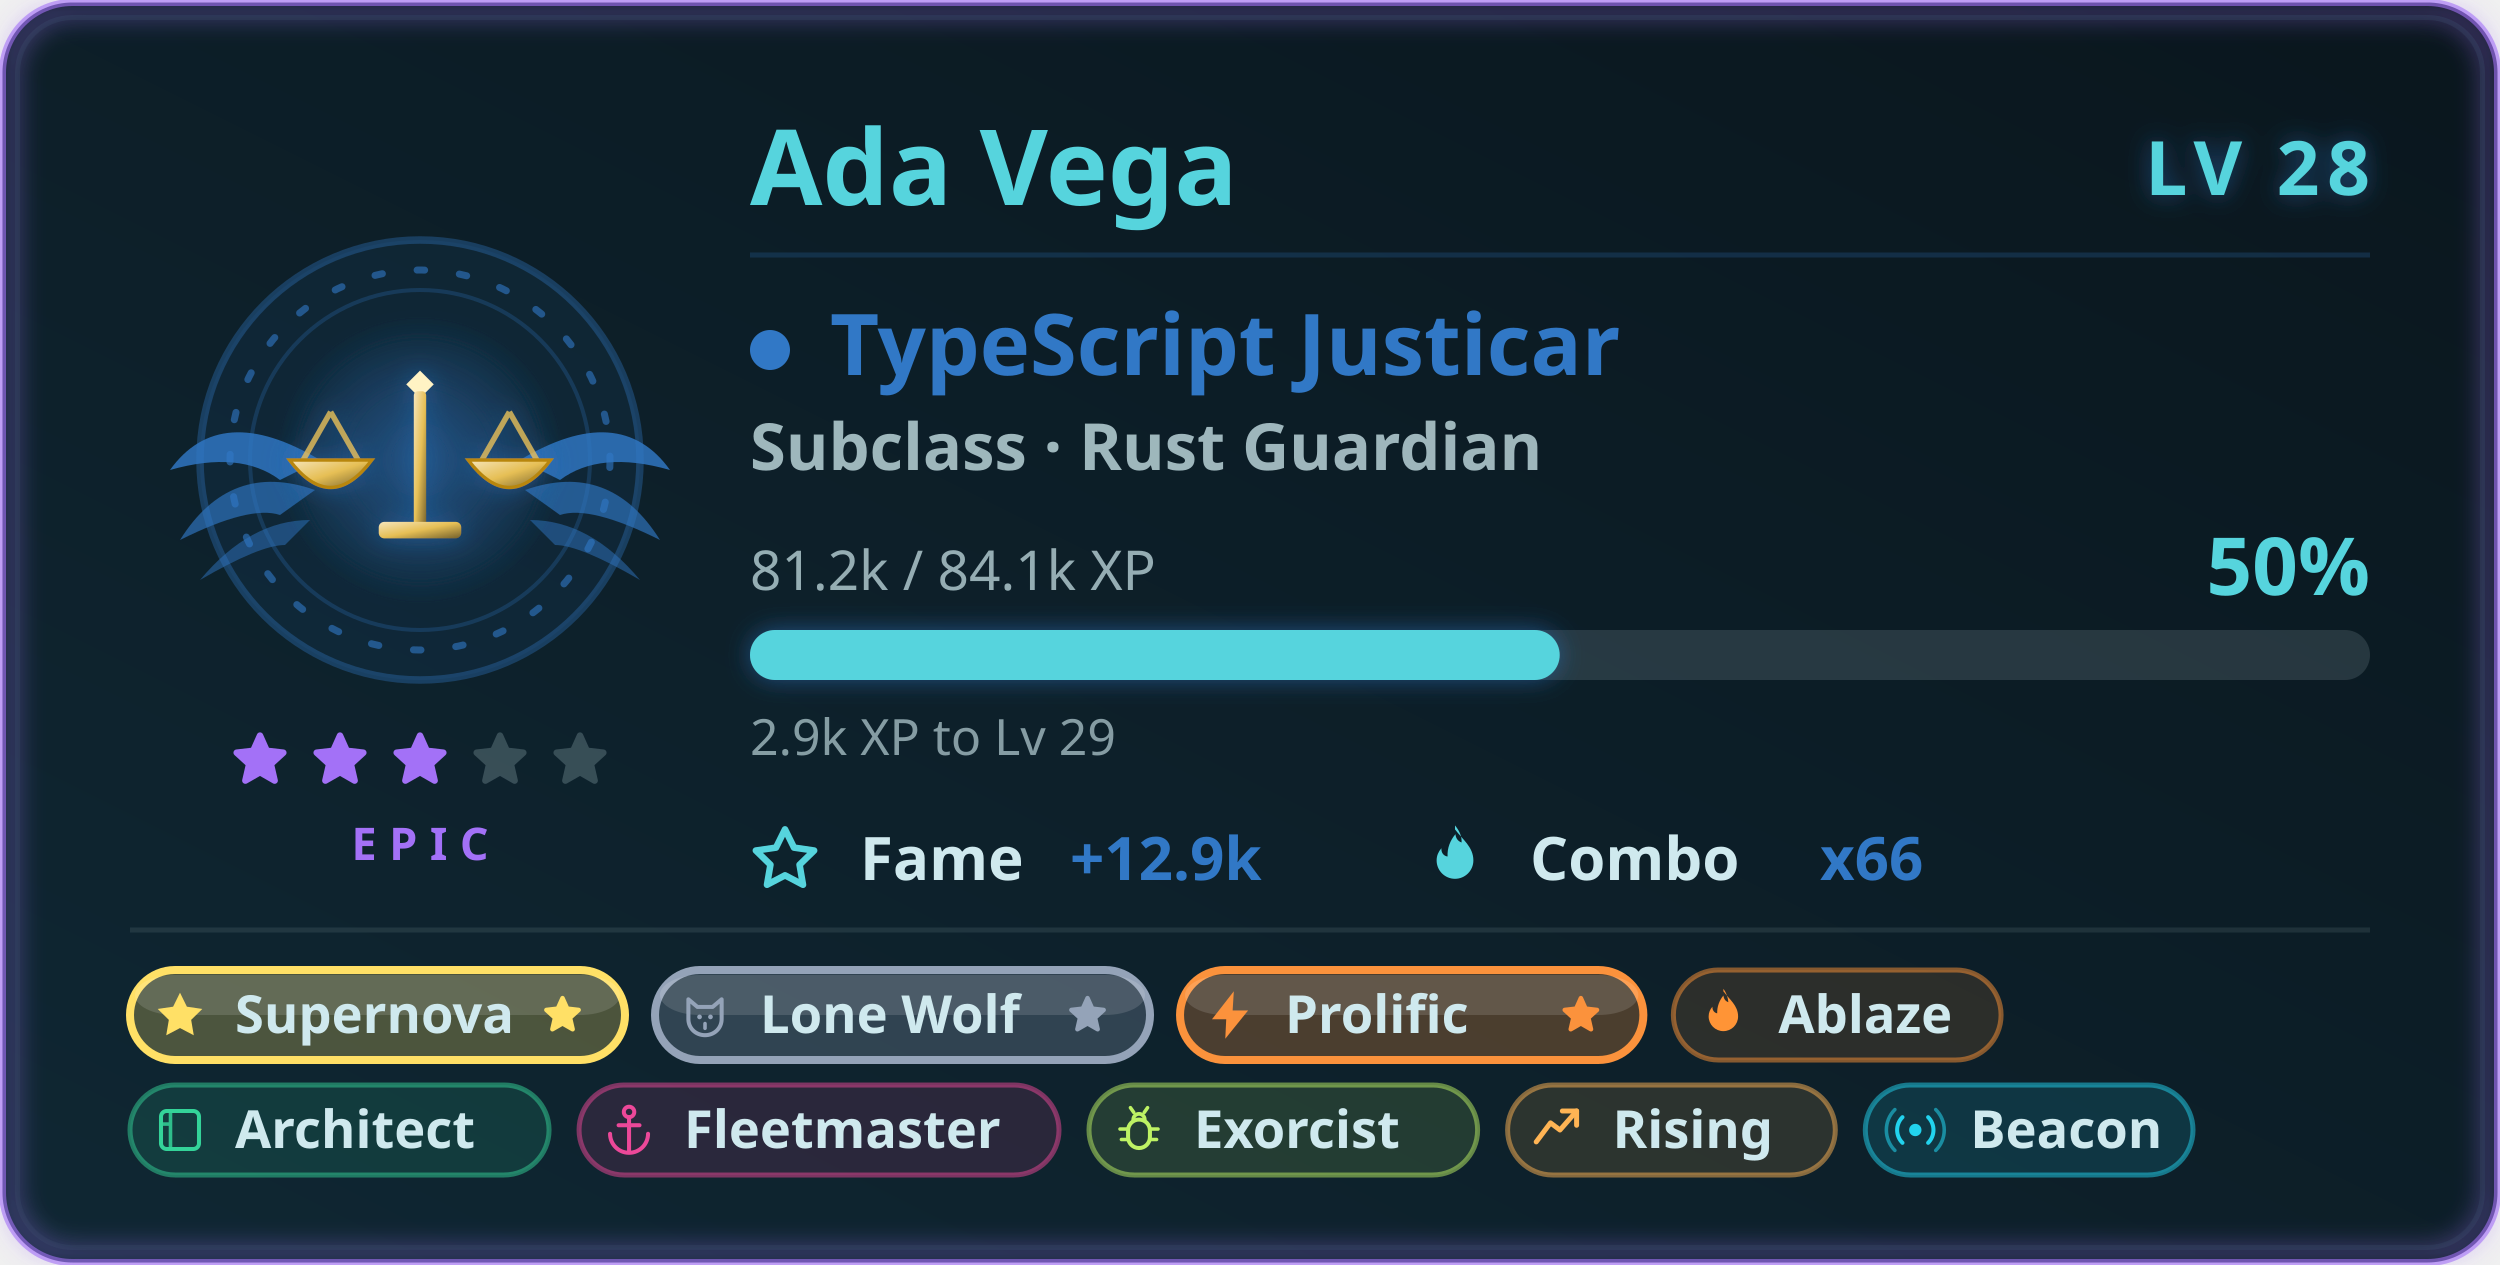
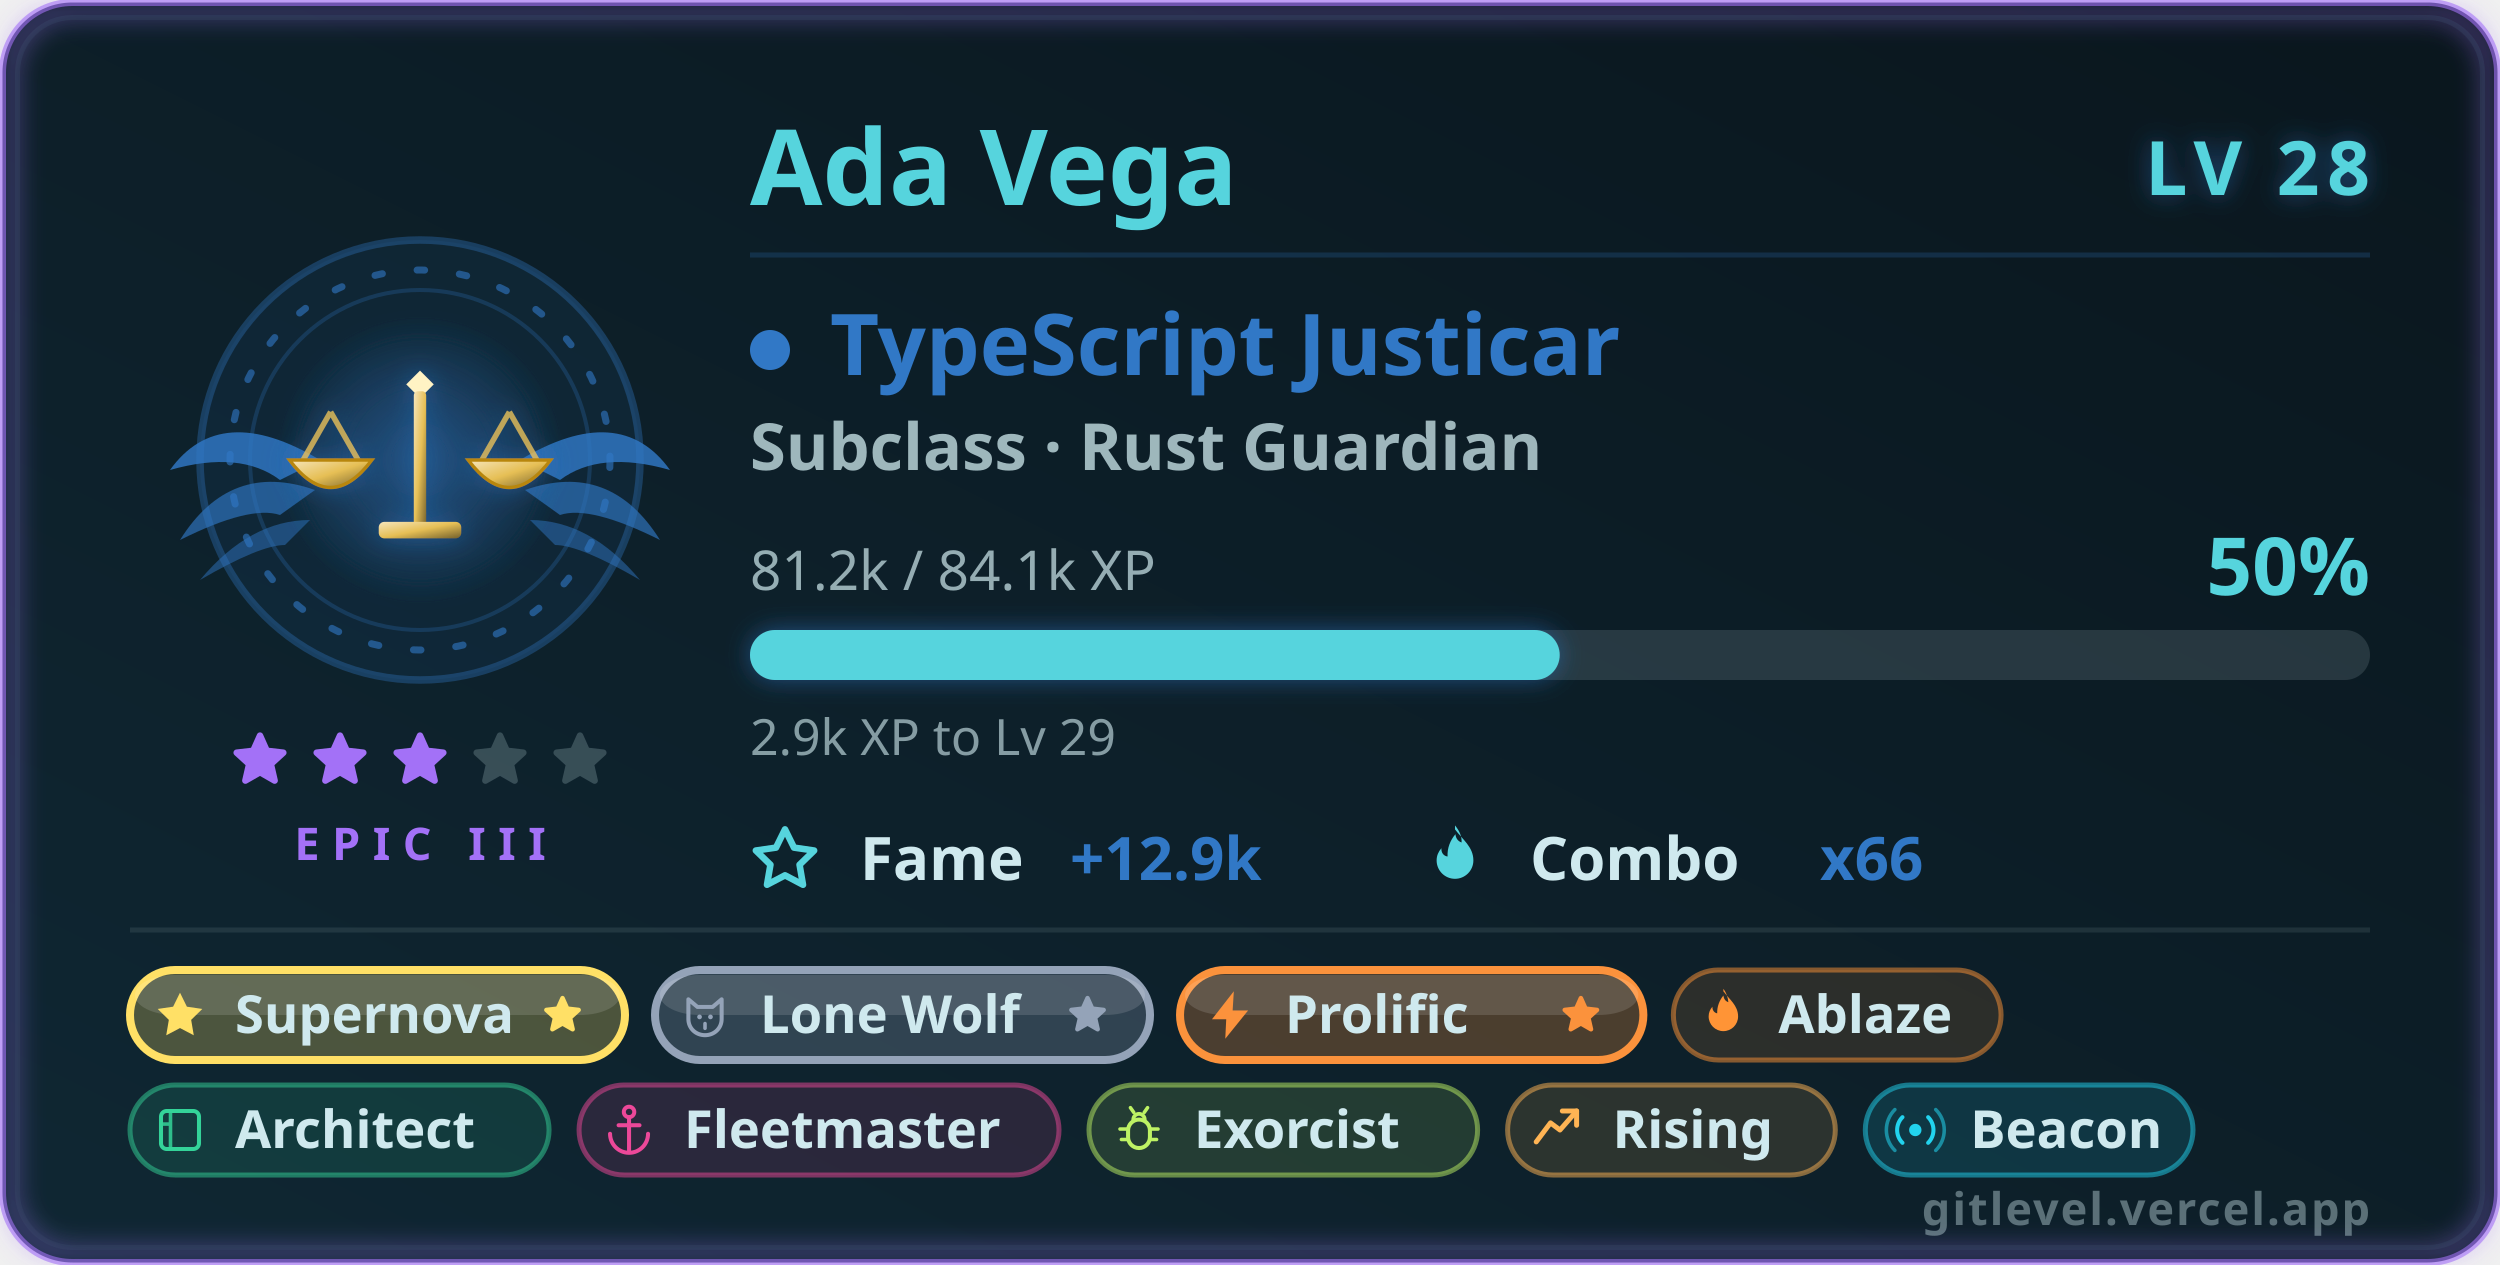
<svg xmlns="http://www.w3.org/2000/svg" width="500" height="253" viewBox="0 0 500 253" role="img" aria-labelledby="card-title-a11y card-desc-a11y">
  <style>
text { font-family: 'Segoe UI', Ubuntu, 'Helvetica Neue', sans-serif; }
.title { font-size: 18px; font-weight: 600; fill: #56d4dd; }
.title-icon { fill: #56d4dd; }
.icon { fill: #56d4dd; }


.gl-name { font-size: 21px; font-weight: 700; fill: #56d4dd; }
.gl-lvl { font-size: 15px; font-weight: 800; letter-spacing: 1.5px; fill: #56d4dd; }
.gl-class { font-size: 17px; font-weight: 700; fill: #3178c6; }
.gl-sub { font-size: 13px; font-weight: 600; fill: #cfe9ee; opacity: 0.75; }
.gl-meta { font-size: 11px; fill: #cfe9ee; opacity: 0.7; }
.gl-pct { font-size: 16px; font-weight: 800; fill: #56d4dd; }
.gl-chip-label { font-size: 12px; font-weight: 600; fill: #cfe9ee; }
.gl-chip-value { font-size: 12px; font-weight: 800; fill: #3178c6; }
.gl-hint { font-size: 10px; fill: #cfe9ee; opacity: 0.62; }
.gl-badge-label { font-size: 10.5px; font-weight: 600; }
.gl-rarity { font-size: 9px; font-weight: 700; letter-spacing: 2.5px; fill: #a371f7; }
+ .gl-brand { font-size: 9px; font-weight: 600; letter-spacing: 0.4px; fill: #cfe9ee; opacity: 0.4; }

</style>
  <defs>
    <linearGradient id="card-bg" x1="0" y1="0" x2="1" y2="1" gradientTransform="rotate(90, 0.5, 0.5)">
      <stop offset="0.0%" stop-color="#0a161d" />
      <stop offset="100.0%" stop-color="#0f2733" />
    </linearGradient>
    <filter id="card-glow" x="-50%" y="-50%" width="200%" height="200%">
      <feGaussianBlur in="SourceGraphic" stdDeviation="3" result="blur" />
      <feFlood flood-color="#56d4dd" flood-opacity="0.55" result="tint" />
      <feComposite in="tint" in2="blur" operator="in" result="softGlow" />
      <feMerge>
        <feMergeNode in="softGlow" />
        <feMergeNode in="SourceGraphic" />
      </feMerge>
    </filter>
    <filter id="gl-glow" x="-60%" y="-60%" width="220%" height="220%">
      <feGaussianBlur in="SourceGraphic" stdDeviation="2.4" result="b" />
      <feFlood flood-color="#3178c6" flood-opacity="0.55" result="t" />
      <feComposite in="t" in2="b" operator="in" result="g" />
      <feMerge>
        <feMergeNode in="g" />
        <feMergeNode in="SourceGraphic" />
      </feMerge>
    </filter>
    <filter id="gl-rarity" x="-20%" y="-20%" width="140%" height="140%">
      <feGaussianBlur stdDeviation="2.4" />
    </filter>
  </defs>
  <rect x="0.5" y="0.5" width="499" height="252" rx="14" fill="url(#card-bg)" stroke="#a371f7" stroke-width="1.4" stroke-opacity="0.6" />
  <rect x="3.5" y="3.5" width="493" height="246" rx="11" fill="none" stroke="#1e3d44" stroke-opacity="0.4" />
  <rect x="2" y="2" width="496" height="249" rx="13" fill="none" stroke="#a371f7" stroke-width="3.5" stroke-opacity="0.4" filter="url(#gl-rarity)" />
  <g class="fade">
    <g class="">
      <g class="flourish">
        <g transform="translate(84,0)">
          <g transform="translate(0,92)" fill="#3178c6">
            <path d="M20 0 Q 40 -12 50 2 Q 36 -2 28 4 Z" opacity="0.82" />
            <path d="M21 6 Q 38 0 48 16 Q 34 9 28 11 Z" opacity="0.64" />
            <path d="M22 12 Q 34 12 44 24 Q 32 17 27 17 Z" opacity="0.48" />
          </g>
        </g>
        <g transform="translate(84,0) scale(-1,1)">
          <g transform="translate(0,92)" fill="#3178c6">
            <path d="M20 0 Q 40 -12 50 2 Q 36 -2 28 4 Z" opacity="0.82" />
            <path d="M21 6 Q 38 0 48 16 Q 34 9 28 11 Z" opacity="0.64" />
            <path d="M22 12 Q 34 12 44 24 Q 32 17 27 17 Z" opacity="0.48" />
          </g>
        </g>
      </g>
      <circle cx="84" cy="92" r="44" fill="#3178c6" fill-opacity="0.08" stroke="#3178c6" stroke-opacity="0.35" stroke-width="1.5" />
      <g class="">
        <circle cx="84" cy="92" r="38" fill="none" stroke="#3178c6" stroke-opacity="0.6" stroke-width="1.4" stroke-dasharray="1.5 7" stroke-linecap="round" />
        <circle cx="84" cy="92" r="34" fill="none" stroke="#3178c6" stroke-opacity="0.25" stroke-width="0.8" />
      </g>
      <g class="" filter="url(#gl-glow)">
        <svg class="" x="51" y="59" width="66" height="66" viewBox="0 0 48 48" aria-hidden="true">
          <defs>
            <radialGradient id="tsHalo" cx="0.5" cy="0.5" r="0.5">
              <stop offset="0" stop-color="#3178c6" stop-opacity="0.42" />
              <stop offset="1" stop-color="#3178c6" stop-opacity="0" />
            </radialGradient>
            <linearGradient id="tsMetal" x1="0" y1="0" x2="1" y2="1">
              <stop offset="0" stop-color="#f5e5bb" />
              <stop offset="0.5" stop-color="#e6bf55" />
              <stop offset="1" stop-color="#73602b" />
            </linearGradient>
          </defs>
          <circle cx="24" cy="24" r="21" fill="url(#tsHalo)" />
          <path d="M24 11 l2 2 l-2 2 l-2 -2 Z" fill="#fff3c4" />
          <rect x="23.1" y="14" width="1.8" height="21" rx="0.6" fill="url(#tsMetal)" />
          <rect x="18" y="33" width="12" height="2.4" rx="0.8" fill="url(#tsMetal)" />
          <path d="M9 17 H39" stroke="url(#tsMetal)" stroke-width="2.2" stroke-linecap="round" />
          <g stroke="#e6bf55" stroke-width="0.8" stroke-opacity="0.8">
            <path d="M11 17 L7 24 M11 17 L15 24 M37 17 L33 24 M37 17 L41 24" />
          </g>
          <g transform="translate(5 24)">
            <path d="M0 0 Q6 8 12 0 Z" fill="url(#tsMetal)" stroke="#b8860b" stroke-width="0.5" />
          </g>
          <g transform="translate(31 24)">
            <path d="M0 0 Q6 8 12 0 Z" fill="url(#tsMetal)" stroke="#b8860b" stroke-width="0.5" />
          </g>
        </svg>
      </g>
    </g>
    <g>
      <g class="" transform="translate(45.5, 145.5) scale(0.5416667)" fill="#a371f7" stroke="#a371f7" stroke-width="2.4" stroke-linejoin="round" stroke-linecap="round" opacity="1">
        <path d="M12 3 L14.5 8.6 L20.6 9.3 L16 13.5 L17.4 19.6 L12 16.5 L6.6 19.6 L8 13.5 L3.4 9.3 L9.5 8.6 Z" />
      </g>
      <g class="" transform="translate(61.5, 145.5) scale(0.5416667)" fill="#a371f7" stroke="#a371f7" stroke-width="2.4" stroke-linejoin="round" stroke-linecap="round" opacity="1">
        <path d="M12 3 L14.5 8.6 L20.6 9.3 L16 13.5 L17.4 19.6 L12 16.5 L6.6 19.6 L8 13.5 L3.4 9.3 L9.5 8.6 Z" />
      </g>
      <g class="" transform="translate(77.5, 145.5) scale(0.5416667)" fill="#a371f7" stroke="#a371f7" stroke-width="2.4" stroke-linejoin="round" stroke-linecap="round" opacity="1">
        <path d="M12 3 L14.5 8.6 L20.6 9.3 L16 13.5 L17.4 19.6 L12 16.5 L6.6 19.6 L8 13.5 L3.4 9.3 L9.5 8.6 Z" />
      </g>
      <g class="" transform="translate(93.5, 145.5) scale(0.5416667)" fill="#cfe9ee" stroke="#cfe9ee" stroke-width="2.4" stroke-linejoin="round" stroke-linecap="round" opacity="0.22">
        <path d="M12 3 L14.5 8.6 L20.6 9.3 L16 13.5 L17.4 19.6 L12 16.5 L6.6 19.6 L8 13.5 L3.4 9.3 L9.5 8.6 Z" />
      </g>
      <g class="" transform="translate(109.5, 145.5) scale(0.5416667)" fill="#cfe9ee" stroke="#cfe9ee" stroke-width="2.4" stroke-linejoin="round" stroke-linecap="round" opacity="0.22">
        <path d="M12 3 L14.5 8.6 L20.6 9.3 L16 13.5 L17.4 19.6 L12 16.5 L6.6 19.6 L8 13.5 L3.4 9.3 L9.5 8.6 Z" />
      </g>
    </g>
-     <text class="gl-rarity" x="84" y="172" text-anchor="middle">EPIC</text>
+     <text class="gl-rarity" x="84" y="172" text-anchor="middle">EPIC III</text>
  </g>
  <g class="fade" style="animation-delay:.15s">
    <text class="gl-name" x="150" y="41">Ada Vega</text>
    <text class="gl-lvl glow-pulse" x="474" y="39" text-anchor="end" filter="url(#gl-glow)">LV 28</text>
    <line x1="150" y1="51" x2="474" y2="51" stroke="#3178c6" stroke-opacity="0.22" stroke-width="1" />
    <circle cx="154" cy="70" r="4" fill="#3178c6" />
    <text class="gl-class" x="166" y="75">TypeScript Justicar</text>
    <text class="gl-sub" x="150" y="94">Subclass · Rust Guardian</text>
    <text class="gl-meta" x="150" y="118">81.2k / 84.1k XP</text>
    <text class="gl-pct " x="474" y="119" text-anchor="end">50%</text>
    <rect x="150" y="126" width="324" height="10" rx="5" fill="#cfe9ee" fill-opacity="0.14" />
    <rect class="xp-fill " x="150" y="126" width="161.943" height="10" rx="5" fill="#56d4dd" filter="url(#gl-glow)" />
    <text class="gl-hint" x="150" y="151">2.9k XP to Lv 29</text>
    <g transform="translate(150, 176)">
      <svg class="icon" x="0" y="-11" width="14" height="14" viewBox="0 0 16 16" aria-hidden="true">
        <path fill-rule="evenodd" d="M8 .25a.75.75 0 0 1 .673.418l1.882 3.815 4.21.612a.75.75 0 0 1 .416 1.279l-3.046 2.97.719 4.192a.75.75 0 0 1-1.088.791L8 12.347l-3.766 1.98a.75.75 0 0 1-1.088-.79l.72-4.194L.818 6.374a.75.75 0 0 1 .416-1.28l4.21-.611L7.327.668A.75.75 0 0 1 8 .25zm0 2.445L6.615 5.5a.75.75 0 0 1-.564.41l-3.097.45 2.24 2.184a.75.75 0 0 1 .216.664l-.528 3.084 2.769-1.456a.75.75 0 0 1 .698 0l2.77 1.456-.53-3.084a.75.75 0 0 1 .216-.664l2.24-2.183-3.096-.45a.75.75 0 0 1-.564-.41L8 2.694v.001z" />
      </svg>
      <text class="gl-chip-label" x="22" y="0">Fame</text>
      <text class="gl-chip-value" x="64" y="0">+12.9k</text>
    </g>
    <g transform="translate(284, 176)">
      <svg class="icon" x="0" y="-11" width="14" height="14" viewBox="0 0 16 16" aria-hidden="true">
        <path fill-rule="evenodd" d="M8 1c1.7 2.3 4.2 4 4.2 7.1a4.2 4.2 0 0 1-8.4 0c0-1.1.4-2 1.1-2.8-.1 1 .5 1.8 1.4 1.9-.1-1.9.6-3.7 1.8-5.1.1 1 .6 1.6 1.4 1.9.1-1.4-.5-2.7-1.5-3.9z" />
      </svg>
      <text class="gl-chip-label" x="22" y="0">Combo</text>
      <text class="gl-chip-value" x="80" y="0">x66</text>
    </g>
  </g>
  <g class="fade" style="animation-delay:.2s">
    <line x1="26" y1="186" x2="474" y2="186" stroke="#cfe9ee" stroke-opacity="0.1" stroke-width="1" />
    <g>
      <rect x="26" y="194" width="99.002" height="18" rx="9" fill="#ffe066" fill-opacity="0.26" stroke="#ffe066" stroke-opacity="1" stroke-width="1.6" />
      <rect x="27" y="195" width="97.002" height="8" rx="8" fill="#ffffff" fill-opacity="0.13" />
      <g transform="translate(30.3, 197.3) scale(0.475)">
        <path d="M12 2.6 14.9 8.5 21.4 9.45 16.7 14.05 17.8 20.55 12 17.5 6.2 20.55 7.3 14.05 2.6 9.45 9.1 8.5Z" fill="#ffe066" />
      </g>
      <text class="gl-badge-label" x="47" y="206.6" fill="#cfe9ee" font-weight="800">Supernova</text>
      <g class="" transform="translate(108.0024, 198.5) scale(0.375)" fill="#ffe066" stroke="#ffe066" stroke-width="2.4" stroke-linejoin="round" stroke-linecap="round" opacity="1">
        <path d="M12 3 L14.5 8.6 L20.6 9.3 L16 13.5 L17.4 19.6 L12 16.5 L6.6 19.6 L8 13.5 L3.4 9.3 L9.5 8.6 Z" />
      </g>
    </g>
    <g>
      <rect x="131.002" y="194" width="99.002" height="18" rx="9" fill="#94a3b8" fill-opacity="0.26" stroke="#94a3b8" stroke-opacity="1" stroke-width="1.6" />
      <rect x="132.002" y="195" width="97.002" height="8" rx="8" fill="#ffffff" fill-opacity="0.13" />
      <g transform="translate(135.3024, 197.3) scale(0.475)">
        <path d="M5 5.4 8.8 8.6h6.4L19 5.4v8.3c0 3.9-3.1 6.8-7 6.8s-7-2.9-7-6.8Z" fill="none" stroke="#94a3b8" stroke-width="1.7" stroke-linejoin="round" />
        <circle cx="9.7" cy="12.8" r="1" fill="#94a3b8" />
        <circle cx="14.3" cy="12.8" r="1" fill="#94a3b8" />
        <path d="M12 15.6v2" fill="none" stroke="#94a3b8" stroke-width="1.5" stroke-linejoin="round" stroke-linecap="round" />
      </g>
      <text class="gl-badge-label" x="152.002" y="206.6" fill="#cfe9ee" font-weight="800">Lone Wolf</text>
      <g class="" transform="translate(213.0048, 198.5) scale(0.375)" fill="#94a3b8" stroke="#94a3b8" stroke-width="2.4" stroke-linejoin="round" stroke-linecap="round" opacity="1">
        <path d="M12 3 L14.5 8.6 L20.6 9.3 L16 13.5 L17.4 19.6 L12 16.5 L6.6 19.6 L8 13.5 L3.4 9.3 L9.5 8.6 Z" />
      </g>
    </g>
    <g>
      <rect x="236.005" y="194" width="92.669" height="18" rx="9" fill="#fb923c" fill-opacity="0.26" stroke="#fb923c" stroke-opacity="1" stroke-width="1.6" />
      <rect x="237.005" y="195" width="90.669" height="8" rx="8" fill="#ffffff" fill-opacity="0.13" />
      <g transform="translate(240.3048, 197.3) scale(0.475)">
        <path d="M13.6 2 4.4 13.8h6L10 22l9.6-11.9h-6.5Z" fill="#fb923c" />
      </g>
      <text class="gl-badge-label" x="257.005" y="206.6" fill="#cfe9ee" font-weight="800">Prolific</text>
      <g class="" transform="translate(311.6736, 198.5) scale(0.375)" fill="#fb923c" stroke="#fb923c" stroke-width="2.4" stroke-linejoin="round" stroke-linecap="round" opacity="1">
        <path d="M12 3 L14.5 8.6 L20.6 9.3 L16 13.5 L17.4 19.6 L12 16.5 L6.6 19.6 L8 13.5 L3.4 9.3 L9.5 8.6 Z" />
      </g>
    </g>
    <g>
      <rect x="334.674" y="194" width="65.54" height="18" rx="9" fill="#ff9436" fill-opacity="0.13" stroke="#ff9436" stroke-opacity="0.5" stroke-width="1" />
      <g transform="translate(338.9736, 197.3) scale(0.475)">
        <path d="M12 2c2.5 3.4 6.2 6 6.2 10.6a6.2 6.2 0 0 1-12.4 0c0-1.6.6-3 1.6-4.1-.1 1.5.8 2.6 2 2.8-.1-2.8.9-5.4 2.6-7.5.2 1.5.9 2.4 2.1 2.8-.2-2-.8-4-2.1-5.6Z" fill="#ff9436" />
      </g>
      <text class="gl-badge-label" x="355.674" y="206.6" fill="#cfe9ee">Ablaze</text>
    </g>
    <g>
      <rect x="26" y="217" width="83.81" height="18" rx="9" fill="#34d399" fill-opacity="0.13" stroke="#34d399" stroke-opacity="0.5" stroke-width="1" />
      <g transform="translate(30.3, 220.3) scale(0.475)">
        <rect x="4" y="4" width="16" height="16" rx="2.4" fill="none" stroke="#34d399" stroke-width="1.7" />
        <path d="M8 4v16 M4 9.5h4" fill="none" stroke="#34d399" stroke-width="1.5" opacity="0.85" />
      </g>
      <text class="gl-badge-label" x="47" y="229.6" fill="#cfe9ee">Architect</text>
    </g>
    <g>
      <rect x="115.81" y="217" width="95.99" height="18" rx="9" fill="#ec4899" fill-opacity="0.13" stroke="#ec4899" stroke-opacity="0.5" stroke-width="1" />
      <g transform="translate(120.11, 220.3) scale(0.475)">
        <circle cx="12" cy="4.4" r="2.2" fill="none" stroke="#ec4899" stroke-width="1.7" />
        <path d="M12 6.6V21M7.6 10h8.8" fill="none" stroke="#ec4899" stroke-width="1.7" stroke-linejoin="round" stroke-linecap="round" />
        <path d="M4 13.6a8 8 0 0 0 16 0" fill="none" stroke="#ec4899" stroke-width="1.7" stroke-linejoin="round" stroke-linecap="round" />
      </g>
      <text class="gl-badge-label" x="136.81" y="229.6" fill="#cfe9ee">Fleetmaster</text>
    </g>
    <g>
      <rect x="217.8" y="217" width="77.72" height="18" rx="9" fill="#bef264" fill-opacity="0.13" stroke="#bef264" stroke-opacity="0.5" stroke-width="1" />
      <g transform="translate(222.1, 220.3) scale(0.475)">
        <rect x="7.4" y="7.6" width="9.2" height="12" rx="4.6" fill="none" stroke="#bef264" stroke-width="1.7" />
        <path d="M9.6 7.6a2.4 2.4 0 0 1 4.8 0" fill="none" stroke="#bef264" stroke-width="1.6" stroke-linejoin="round" stroke-linecap="round" />
        <path d="M7.4 11.6H4M16.6 11.6H20M7.4 16H4.6M16.6 16H19.4M9.8 4.6 8.4 2.6M14.2 4.6 15.6 2.6" fill="none" stroke="#bef264" stroke-width="1.5" stroke-linejoin="round" stroke-linecap="round" />
      </g>
      <text class="gl-badge-label" x="238.8" y="229.6" fill="#cfe9ee">Exorcist</text>
    </g>
    <g>
      <rect x="301.52" y="217" width="65.54" height="18" rx="9" fill="#ffb454" fill-opacity="0.13" stroke="#ffb454" stroke-opacity="0.5" stroke-width="1" />
      <g transform="translate(305.82, 220.3) scale(0.475)">
        <path d="M3 17 L9 9 L13 12 L20 4" fill="none" stroke="#ffb454" stroke-width="2.1" stroke-linejoin="round" stroke-linecap="round" />
        <path d="M14 4 H20 V10" fill="none" stroke="#ffb454" stroke-width="2.1" stroke-linejoin="round" stroke-linecap="round" />
      </g>
      <text class="gl-badge-label" x="322.52" y="229.6" fill="#cfe9ee">Rising</text>
    </g>
    <g>
      <rect x="373.06" y="217" width="65.54" height="18" rx="9" fill="#22d3ee" fill-opacity="0.13" stroke="#22d3ee" stroke-opacity="0.5" stroke-width="1" />
      <g transform="translate(377.36, 220.3) scale(0.475)">
        <circle cx="12" cy="12" r="2.6" fill="#22d3ee" />
        <path d="M6.6 6.6a7.6 7.6 0 0 0 0 10.8M17.4 6.6a7.6 7.6 0 0 1 0 10.8" fill="none" stroke="#22d3ee" stroke-width="1.7" stroke-linejoin="round" stroke-linecap="round" />
        <path d="M3.4 3.4a12.1 12.1 0 0 0 0 17.2M20.6 3.4a12.1 12.1 0 0 1 0 17.2" fill="none" stroke="#22d3ee" stroke-width="1.5" stroke-linejoin="round" stroke-linecap="round" opacity="0.55" />
      </g>
      <text class="gl-badge-label" x="394.06" y="229.6" fill="#cfe9ee">Beacon</text>
    </g>
  </g>
+   <text class="gl-brand" x="474" y="245" text-anchor="end">gitlevel.vercel.app</text>
</svg>
